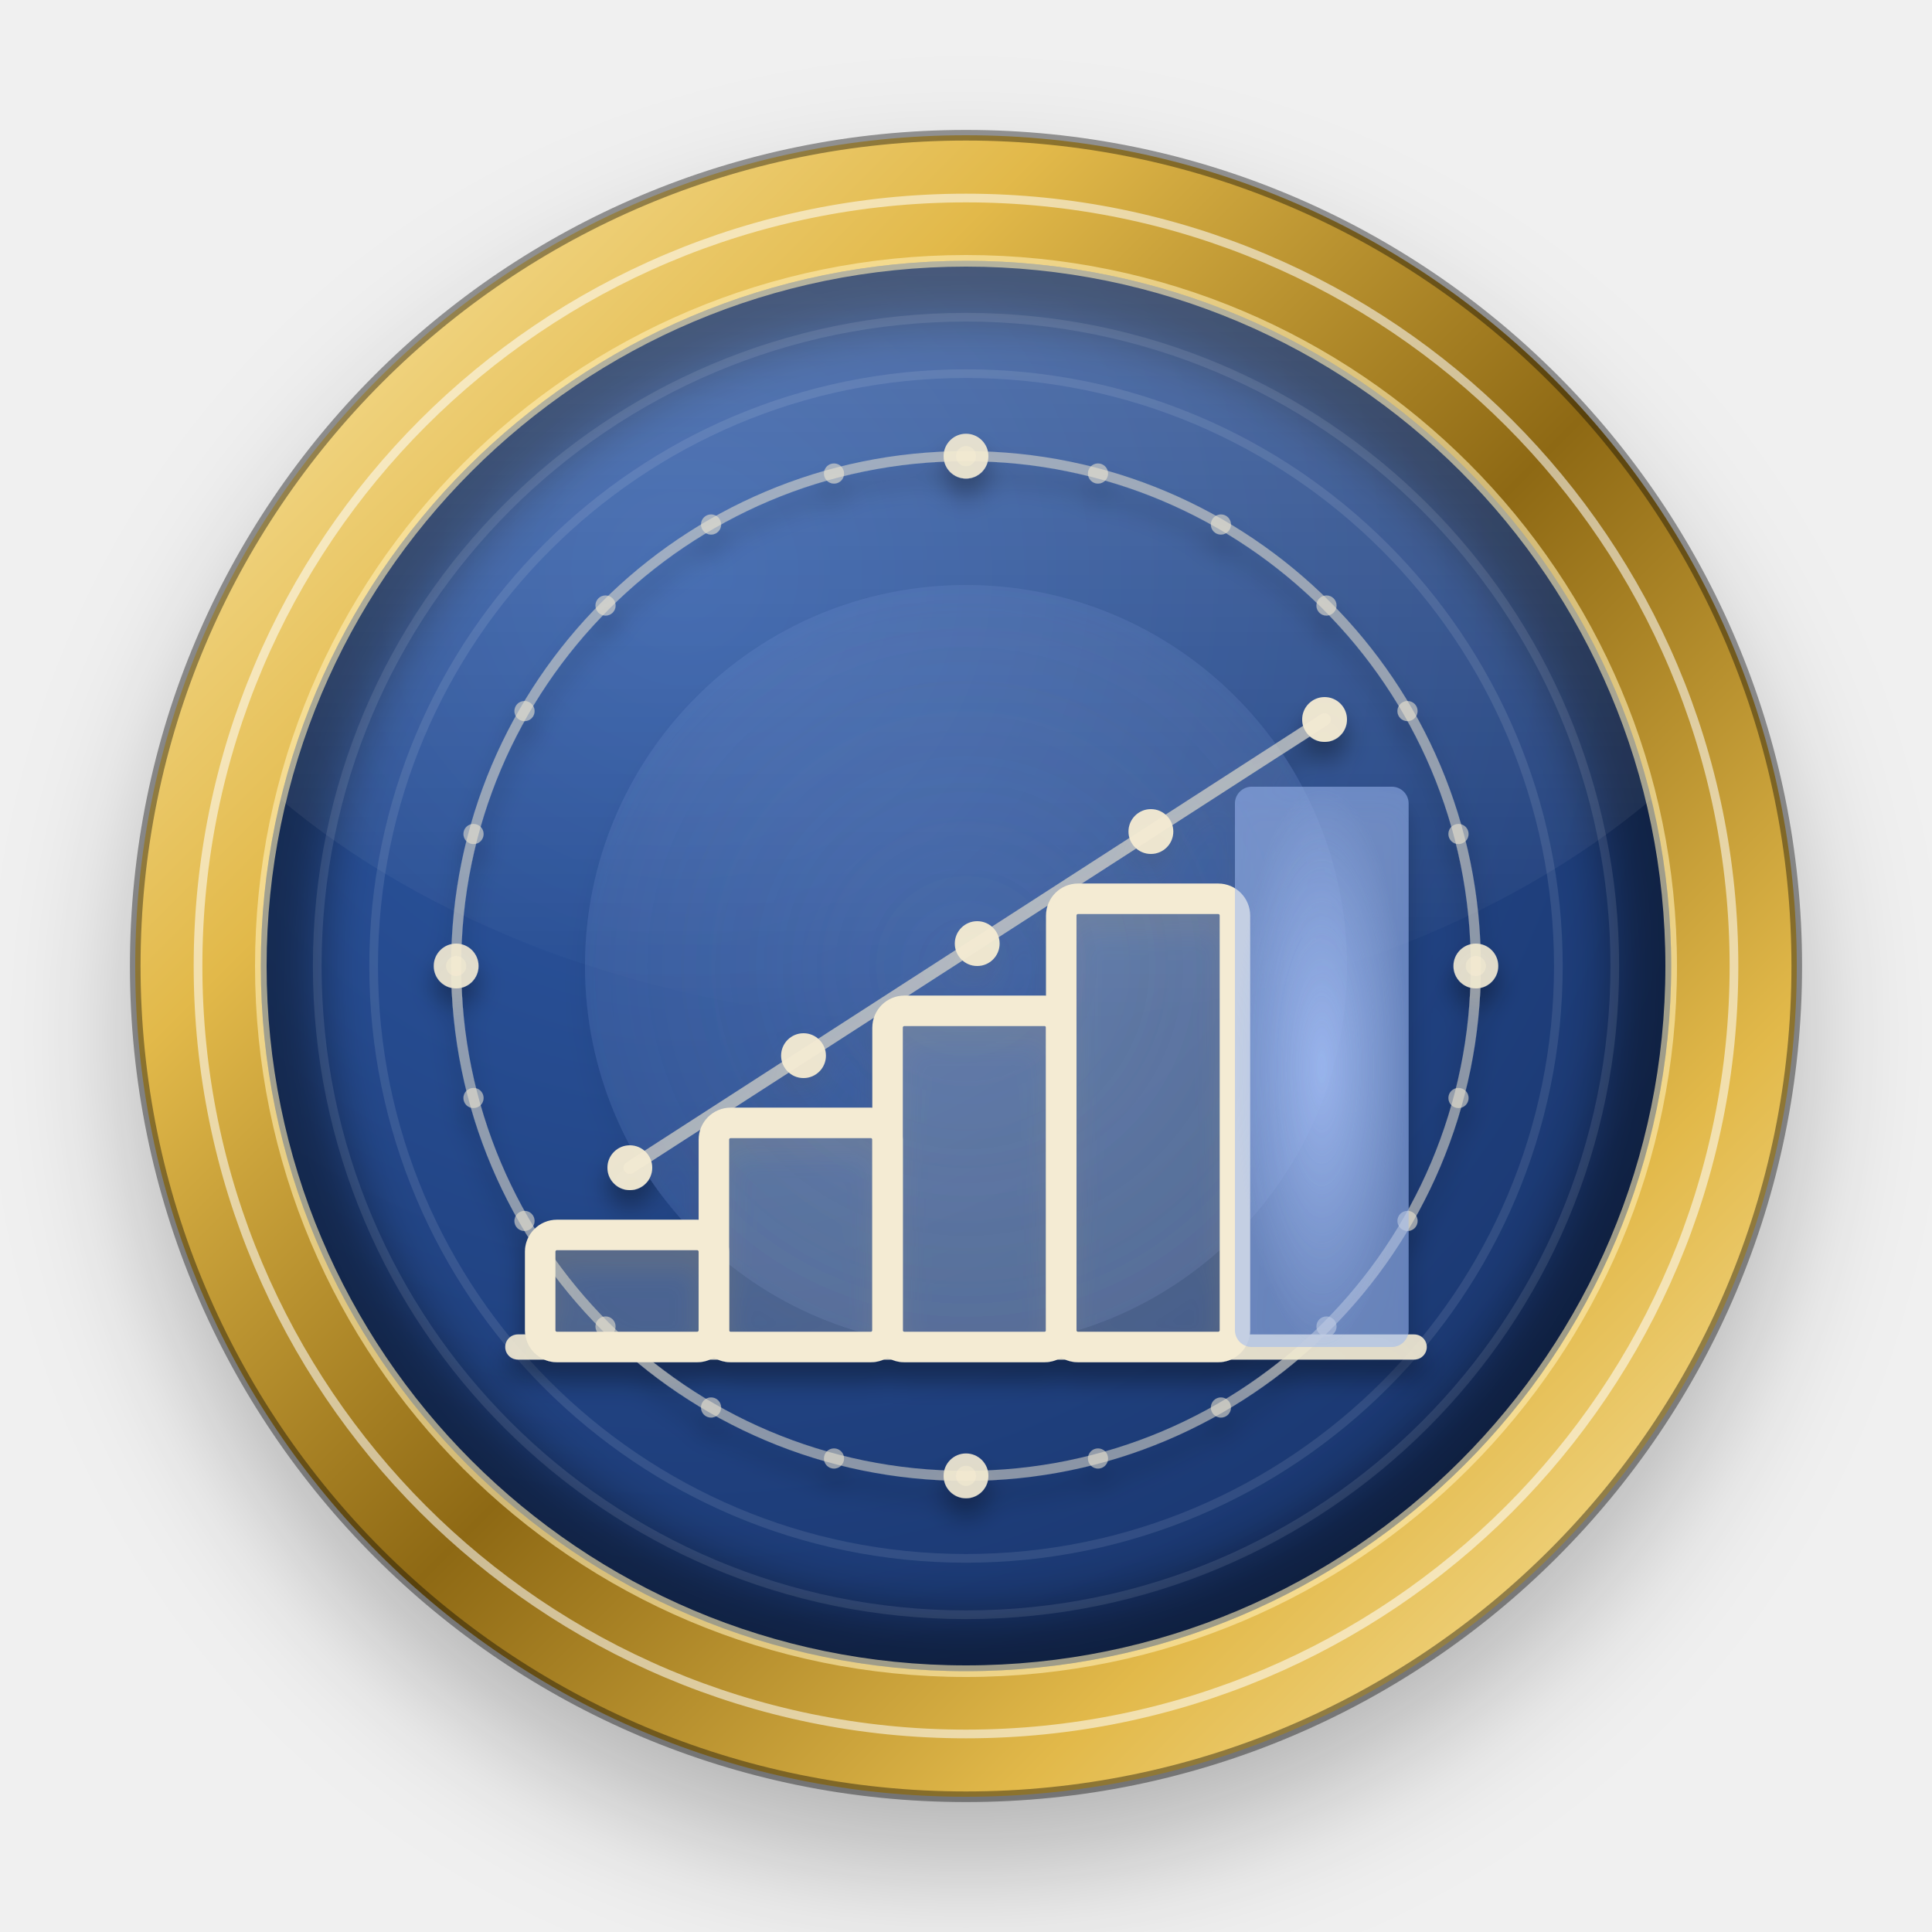
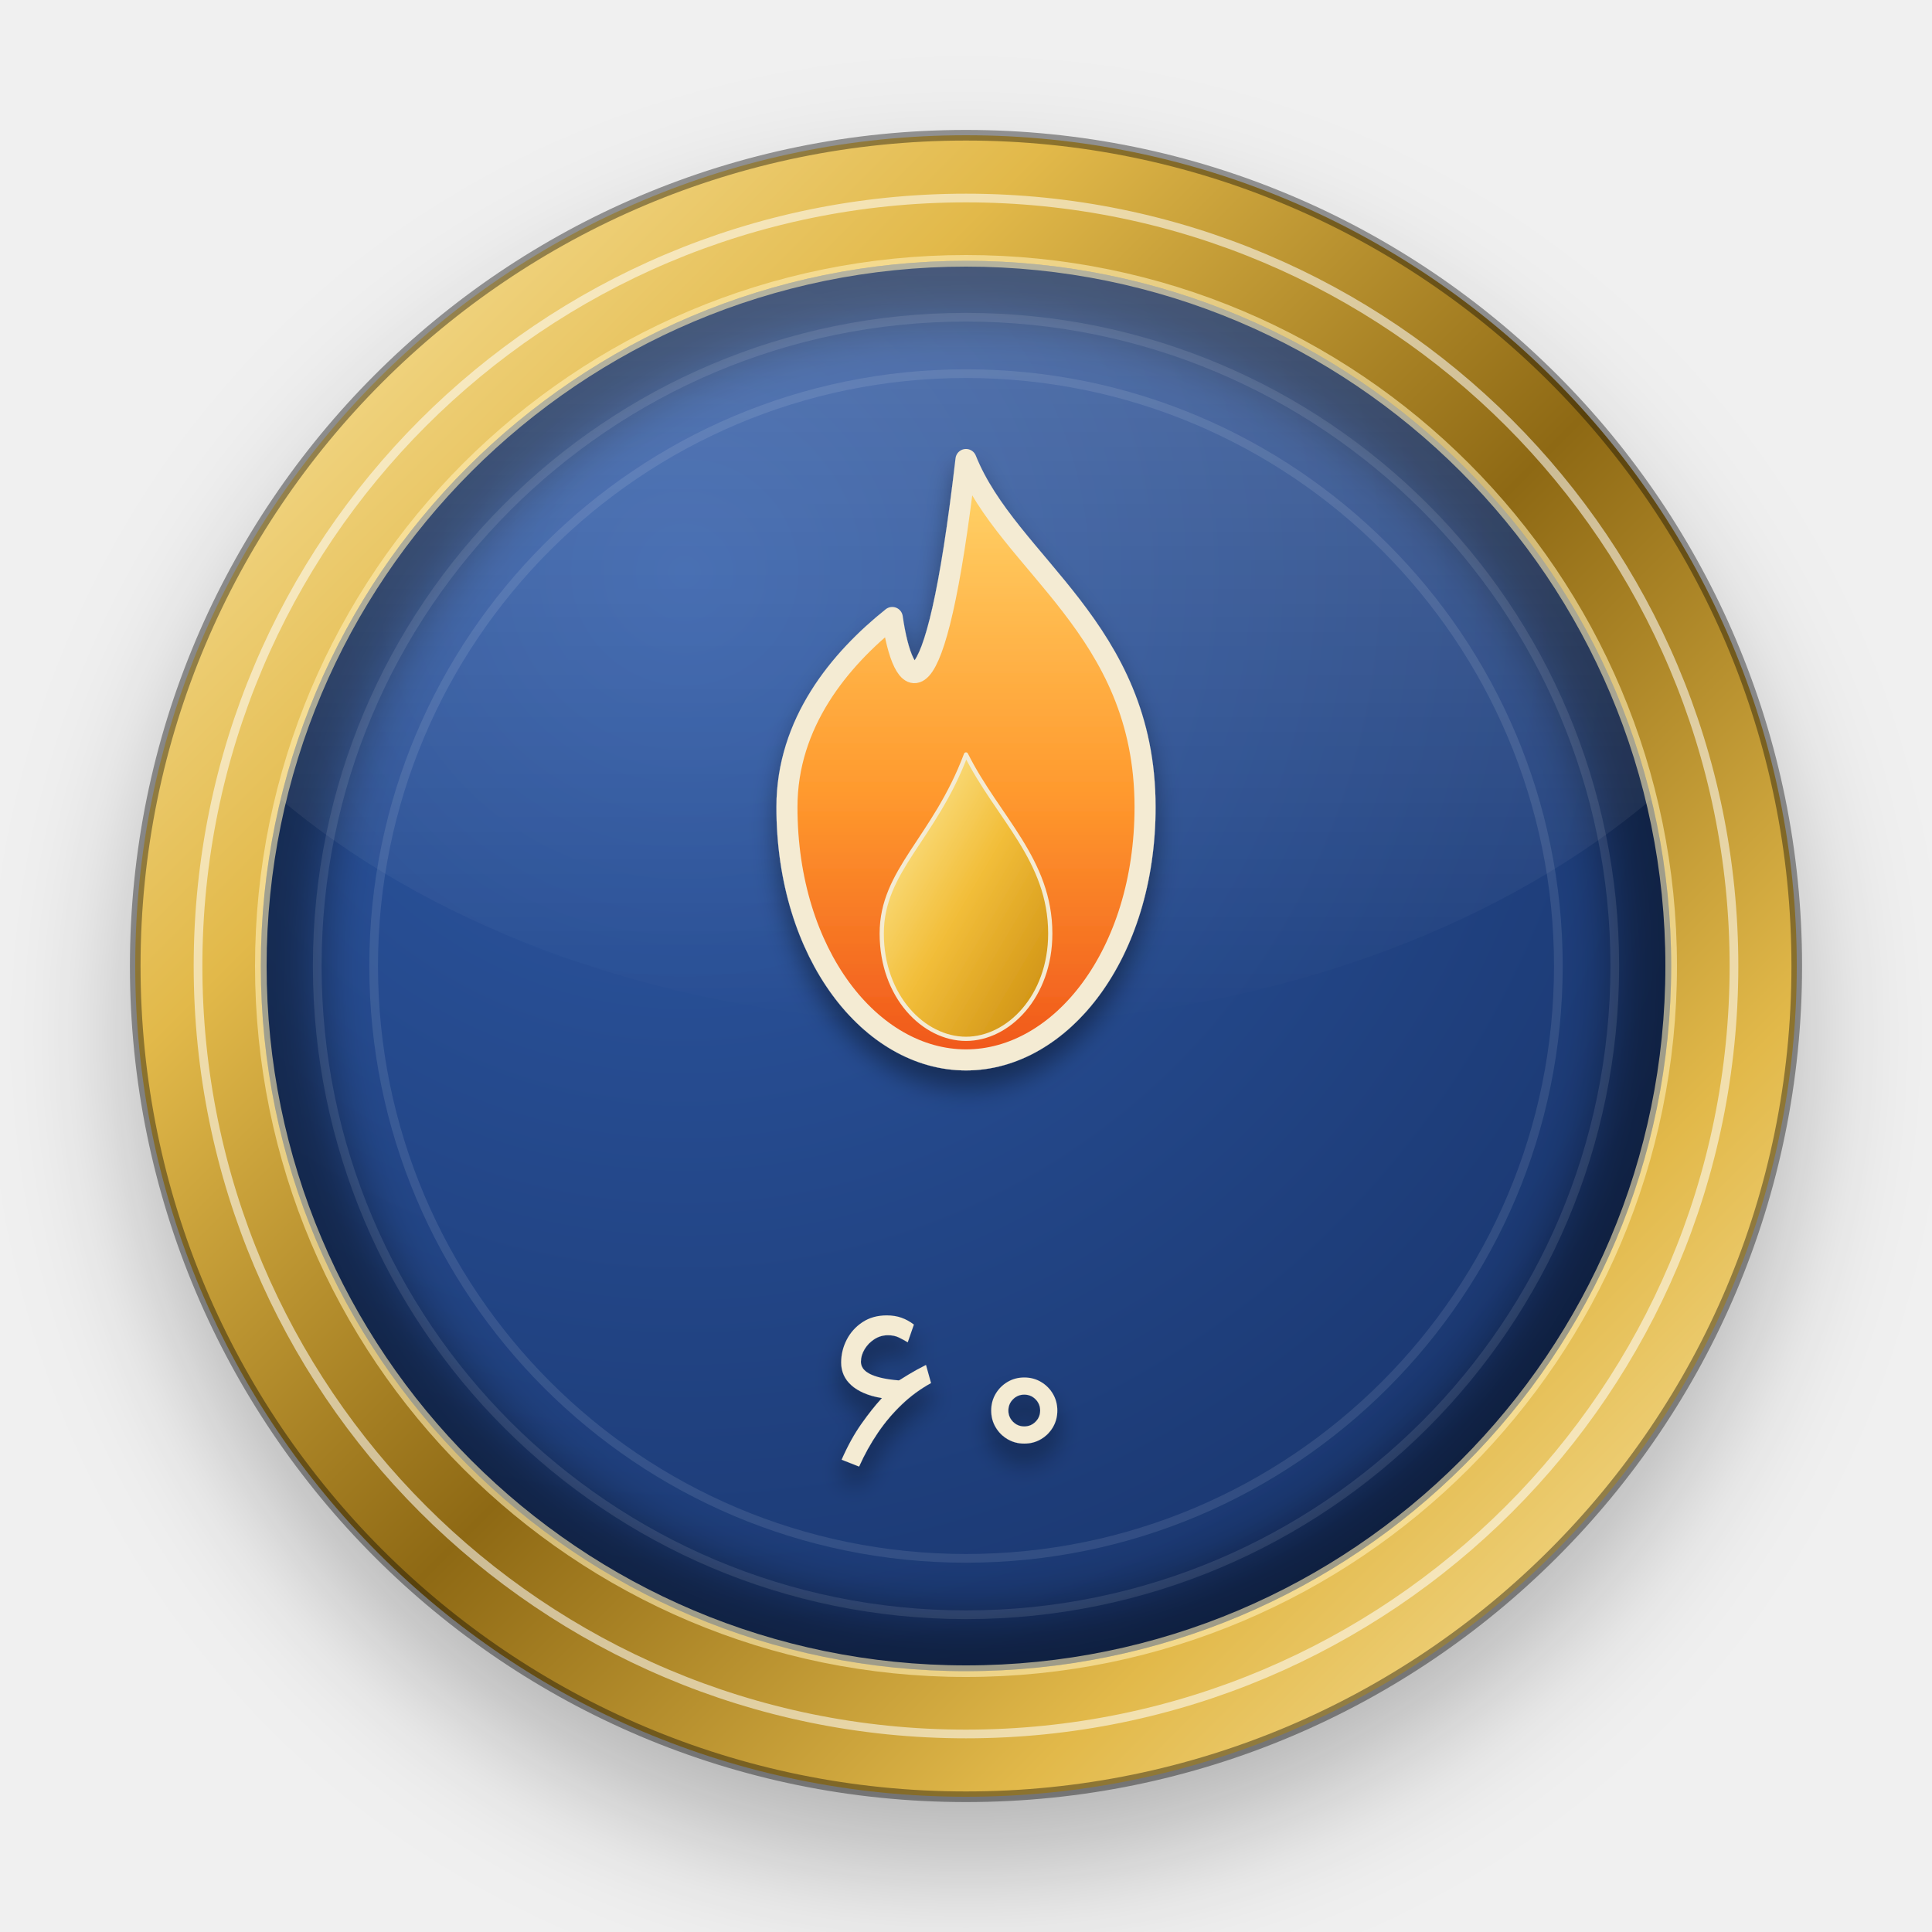
<svg xmlns="http://www.w3.org/2000/svg" viewBox="-100 -100 200 200" width="400" height="400">
  <defs>
    <filter id="blur8" x="-30%" y="-30%" width="160%" height="160%">
      <feGaussianBlur stdDeviation="7" />
    </filter>
    <filter id="blur3" x="-30%" y="-30%" width="160%" height="160%">
      <feGaussianBlur stdDeviation="2.6" />
    </filter>
    <filter id="emb" x="-20%" y="-20%" width="140%" height="140%">
      <feDropShadow dx="0" dy="1.6" stdDeviation="1.1" flood-color="#000" flood-opacity=".38" />
    </filter>
  </defs>
  <style>.mb6 .nf{fill:none} .mb6 .sf{fill:#F4EBD3;fill-opacity:.17} .mb6 .fl{fill:#F4EBD3;stroke:none} .mb6 .gl{fill:url(#b6g);stroke:none}</style>
  <defs>
    <radialGradient id="b6h" cx=".5" cy=".5" r=".5">
      <stop offset=".6" stop-color="#F3D58A" stop-opacity="0" />
      <stop offset=".82" stop-color="#F3D58A" stop-opacity=".95" />
      <stop offset="1" stop-color="#F3D58A" stop-opacity="0" />
    </radialGradient>
    <linearGradient id="b6r" x1="0" y1="0" x2="1" y2="1">
      <stop offset="0" stop-color="#FFEFB8" />
      <stop offset=".28" stop-color="#E2B94A" />
      <stop offset=".52" stop-color="#8E6914" />
      <stop offset=".76" stop-color="#E2B94A" />
      <stop offset="1" stop-color="#FFEFB8" />
    </linearGradient>
    <radialGradient id="b6p" cx=".3" cy=".22" r="1.15">
      <stop offset="0" stop-color="#2F5BA8" />
      <stop offset="1" stop-color="#12295A" />
    </radialGradient>
    <radialGradient id="b6g" cx=".5" cy=".5" r=".5">
      <stop offset="0" stop-color="#9DB8F0" stop-opacity=".95" />
      <stop offset="1" stop-color="#9DB8F0" stop-opacity=".55" />
    </radialGradient>
    <linearGradient id="b6s" x1="0" y1="0" x2="0" y2="1">
      <stop offset="0" stop-color="#fff" stop-opacity=".34" />
      <stop offset="1" stop-color="#fff" stop-opacity="0" />
    </linearGradient>
    <clipPath id="b6c">
      <path d="M-73,0A73,73 0 1 0 73,0A73,73 0 1 0 -73,0Z" />
    </clipPath>
  </defs>
  <path d="M-86,0A86,86 0 1 0 86,0A86,86 0 1 0 -86,0Z" transform="translate(0 7)" fill="#000" opacity=".26" filter="url(#blur8)" />
  <path d="M-86,0A86,86 0 1 0 86,0A86,86 0 1 0 -86,0Z" fill="url(#b6r)" />
  <path d="M-86,0A86,86 0 1 0 86,0A86,86 0 1 0 -86,0Z" fill="none" stroke="#000" stroke-opacity=".38" stroke-width="1.1" />
  <path d="M-79.5,0A79.5,79.5 0 1 0 79.5,0A79.5,79.5 0 1 0 -79.5,0Z" fill="none" stroke="#fff" stroke-opacity=".55" stroke-width=".9" />
  <path d="M-73,0A73,73 0 1 0 73,0A73,73 0 1 0 -73,0Z" fill="url(#b6p)" />
  <g clip-path="url(#b6c)">
    <path d="M-73,0A73,73 0 1 0 73,0A73,73 0 1 0 -73,0Z" fill="none" stroke="#000" stroke-opacity=".42" stroke-width="12" filter="url(#blur3)" />
    <path d="M-67.16,0A67.16,67.16 0 1 0 67.16,0A67.16,67.16 0 1 0 -67.16,0Z" fill="none" stroke="#fff" stroke-opacity=".10" stroke-width=".9" />
    <path d="M-61.32,0A61.32,61.32 0 1 0 61.32,0A61.32,61.32 0 1 0 -61.32,0Z" fill="none" stroke="#fff" stroke-opacity=".10" stroke-width=".9" />
    <ellipse cx="0" cy="-58" rx="92" ry="64" fill="url(#b6s)" />
  </g>
  <path d="M-73,0A73,73 0 1 0 73,0A73,73 0 1 0 -73,0Z" fill="none" stroke="#FFEFB8" stroke-opacity=".6" stroke-width="1.2" />
  <g filter="url(#emb)" fill="none" stroke="#F4EBD3" stroke-linecap="round" stroke-linejoin="round" class="mb6" transform="scale(1.16)">
-     <circle cx="0" cy="0" r="34" class="gl" stroke="none" opacity="0.22" />
-     <circle cx="0" cy="0" r="45.5" fill="none" stroke-width="0.9" opacity="0.5" />
-     <circle cx="0" cy="-45.5" r="0.9" class="fl" stroke="none" opacity="0.55" />
-     <circle cx="11.78" cy="-43.95" r="0.9" class="fl" stroke="none" opacity="0.55" />
-     <circle cx="22.75" cy="-39.4" r="0.9" class="fl" stroke="none" opacity="0.55" />
-     <circle cx="32.17" cy="-32.17" r="0.9" class="fl" stroke="none" opacity="0.55" />
-     <circle cx="39.4" cy="-22.75" r="0.9" class="fl" stroke="none" opacity="0.55" />
-     <circle cx="43.95" cy="-11.78" r="0.9" class="fl" stroke="none" opacity="0.55" />
-     <circle cx="45.5" cy="0" r="0.9" class="fl" stroke="none" opacity="0.55" />
-     <circle cx="43.95" cy="11.78" r="0.9" class="fl" stroke="none" opacity="0.55" />
-     <circle cx="39.4" cy="22.75" r="0.9" class="fl" stroke="none" opacity="0.55" />
-     <circle cx="32.17" cy="32.17" r="0.9" class="fl" stroke="none" opacity="0.55" />
-     <circle cx="22.75" cy="39.4" r="0.9" class="fl" stroke="none" opacity="0.55" />
-     <circle cx="11.78" cy="43.95" r="0.9" class="fl" stroke="none" opacity="0.55" />
-     <circle cx="0" cy="45.5" r="0.9" class="fl" stroke="none" opacity="0.55" />
-     <circle cx="-11.78" cy="43.95" r="0.9" class="fl" stroke="none" opacity="0.55" />
-     <circle cx="-22.75" cy="39.4" r="0.9" class="fl" stroke="none" opacity="0.55" />
-     <circle cx="-32.17" cy="32.17" r="0.9" class="fl" stroke="none" opacity="0.55" />
-     <circle cx="-39.4" cy="22.75" r="0.9" class="fl" stroke="none" opacity="0.55" />
-     <circle cx="-43.95" cy="11.78" r="0.9" class="fl" stroke="none" opacity="0.55" />
-     <circle cx="-45.5" cy="0" r="0.9" class="fl" stroke="none" opacity="0.55" />
-     <circle cx="-43.95" cy="-11.78" r="0.9" class="fl" stroke="none" opacity="0.55" />
-     <circle cx="-39.4" cy="-22.75" r="0.9" class="fl" stroke="none" opacity="0.55" />
-     <circle cx="-32.17" cy="-32.17" r="0.9" class="fl" stroke="none" opacity="0.55" />
-     <circle cx="-22.75" cy="-39.4" r="0.9" class="fl" stroke="none" opacity="0.55" />
-     <circle cx="-11.78" cy="-43.95" r="0.9" class="fl" stroke="none" opacity="0.55" />
-     <circle cx="0" cy="-45.5" r="2" class="fl" stroke="none" opacity="0.9" />
-     <circle cx="45.5" cy="0" r="2" class="fl" stroke="none" opacity="0.9" />
-     <circle cx="0" cy="45.5" r="2" class="fl" stroke="none" opacity="0.9" />
-     <circle cx="-45.5" cy="0" r="2" class="fl" stroke="none" opacity="0.9" />
-     <line x1="-40" y1="34" x2="40" y2="34" stroke-width="2.24" opacity="0.9" />
-     <rect x="-38" y="24" width="15.5" height="10" rx="1.5" class="sf" stroke-width="2.72" opacity="1" />
-     <rect x="-22.5" y="14" width="15.5" height="20" rx="1.5" class="sf" stroke-width="2.72" opacity="1" />
-     <rect x="-7" y="4" width="15.5" height="30" rx="1.5" class="sf" stroke-width="2.72" opacity="1" />
-     <rect x="8.5" y="-6" width="15.5" height="40" rx="1.5" class="sf" stroke-width="2.72" opacity="1" />
-     <rect x="24" y="-16" width="15.5" height="50" rx="1.5" class="gl" stroke-width="2.7" />
-     <circle cx="-30" cy="18" r="2" class="fl" stroke="none" opacity="0.95" />
-     <circle cx="-14.5" cy="8" r="2" class="fl" stroke="none" opacity="0.95" />
-     <circle cx="1" cy="-2" r="2" class="fl" stroke="none" opacity="0.95" />
-     <circle cx="16.5" cy="-12" r="2" class="fl" stroke="none" opacity="0.95" />
-     <circle cx="32" cy="-22" r="2" class="fl" stroke="none" opacity="0.95" />
-     <line x1="-30" y1="18" x2="32" y2="-22" stroke-width="1.12" opacity="0.6" />
+     <defs>
+       <linearGradient id="fireG" x1="0" y1="0" x2="0" y2="1">
+         <stop offset="0" stop-color="#FFD66B" />
+         <stop offset=".55" stop-color="#FF9A2E" />
+         <stop offset="1" stop-color="#F0561B" />
+       </linearGradient>
+       <linearGradient id="goldG" x1="0" y1="0" x2="1" y2="1">
+         <stop offset="0" stop-color="#FFF0A8" />
+         <stop offset=".5" stop-color="#F2BE3A" />
+         <stop offset="1" stop-color="#C98A0C" />
+       </linearGradient>
+     </defs>
+     <g transform="translate(0 -17) scale(0.94)">
+       <path d="M0,-30 C4,-20 17,-14 17,3 C17,17 9,27 0,27 C-9,27 -17,17 -17,3 C-17,-5 -12,-11 -7,-15 C-6,-8 -3,-4 0,-30Z" fill="url(#fireG)" stroke-width="2.0" />
+       <path d="M0,-2 C3,4 8,8 8,15 C8,21 4,25 0,25 C-4,25 -8,21 -8,15 C-8,9 -3,6 0,-2Z" fill="url(#goldG)" stroke-width="0.4" />
+     </g>
+     <path d="M477 589Q390 495 294.0 359.5Q198 224 117 39L273 -22Q345 139 440.5 279.5Q536 420 655.0 533.0Q774 646 915 723L870 885Q821 860 785.5 840.5Q750 821 715.5 800.0Q681 779 633 749Q631 748 629.0 747.5Q627 747 625 747Q532 755 467.5 770.5Q403 786 363.5 807.5Q324 829 306.5 855.5Q289 882 289 913Q289 970 321.5 1024.5Q354 1079 409.0 1114.5Q464 1150 531 1150Q587 1150 628.0 1130.0Q669 1110 707 1087L762 1245Q710 1285 651.5 1306.0Q593 1327 520 1327Q394 1327 302.5 1266.0Q211 1205 162.0 1109.0Q113 1013 113 906Q113 847 135.5 796.0Q158 745 203.5 704.0Q249 663 317.5 633.5Q386 604 477 589Z" class="fl" stroke-width="1.0" stroke-linejoin="round" transform="translate(-12.27 44.45) scale(0.01 -0.01)" />
+     <path d="M137 478Q137 396 176.5 329.0Q216 262 283.0 222.5Q350 183 432 183Q514 183 581.0 222.5Q648 262 687.5 329.0Q727 396 727 478Q727 560 687.5 627.0Q648 694 581.0 733.5Q514 773 432 773Q350 773 283.0 733.5Q216 694 176.5 627.0Q137 560 137 478ZM290 478Q290 537 331.5 578.5Q373 620 432 620Q491 620 532.5 578.5Q574 537 574 478Q574 419 532.5 377.5Q491 336 432 336Q373 336 331.5 377.5Q290 419 290 478Z" class="fl" stroke-width="1.0" stroke-linejoin="round" transform="translate(0.88 44.45) scale(0.01 -0.01)" />
  </g>
</svg>
